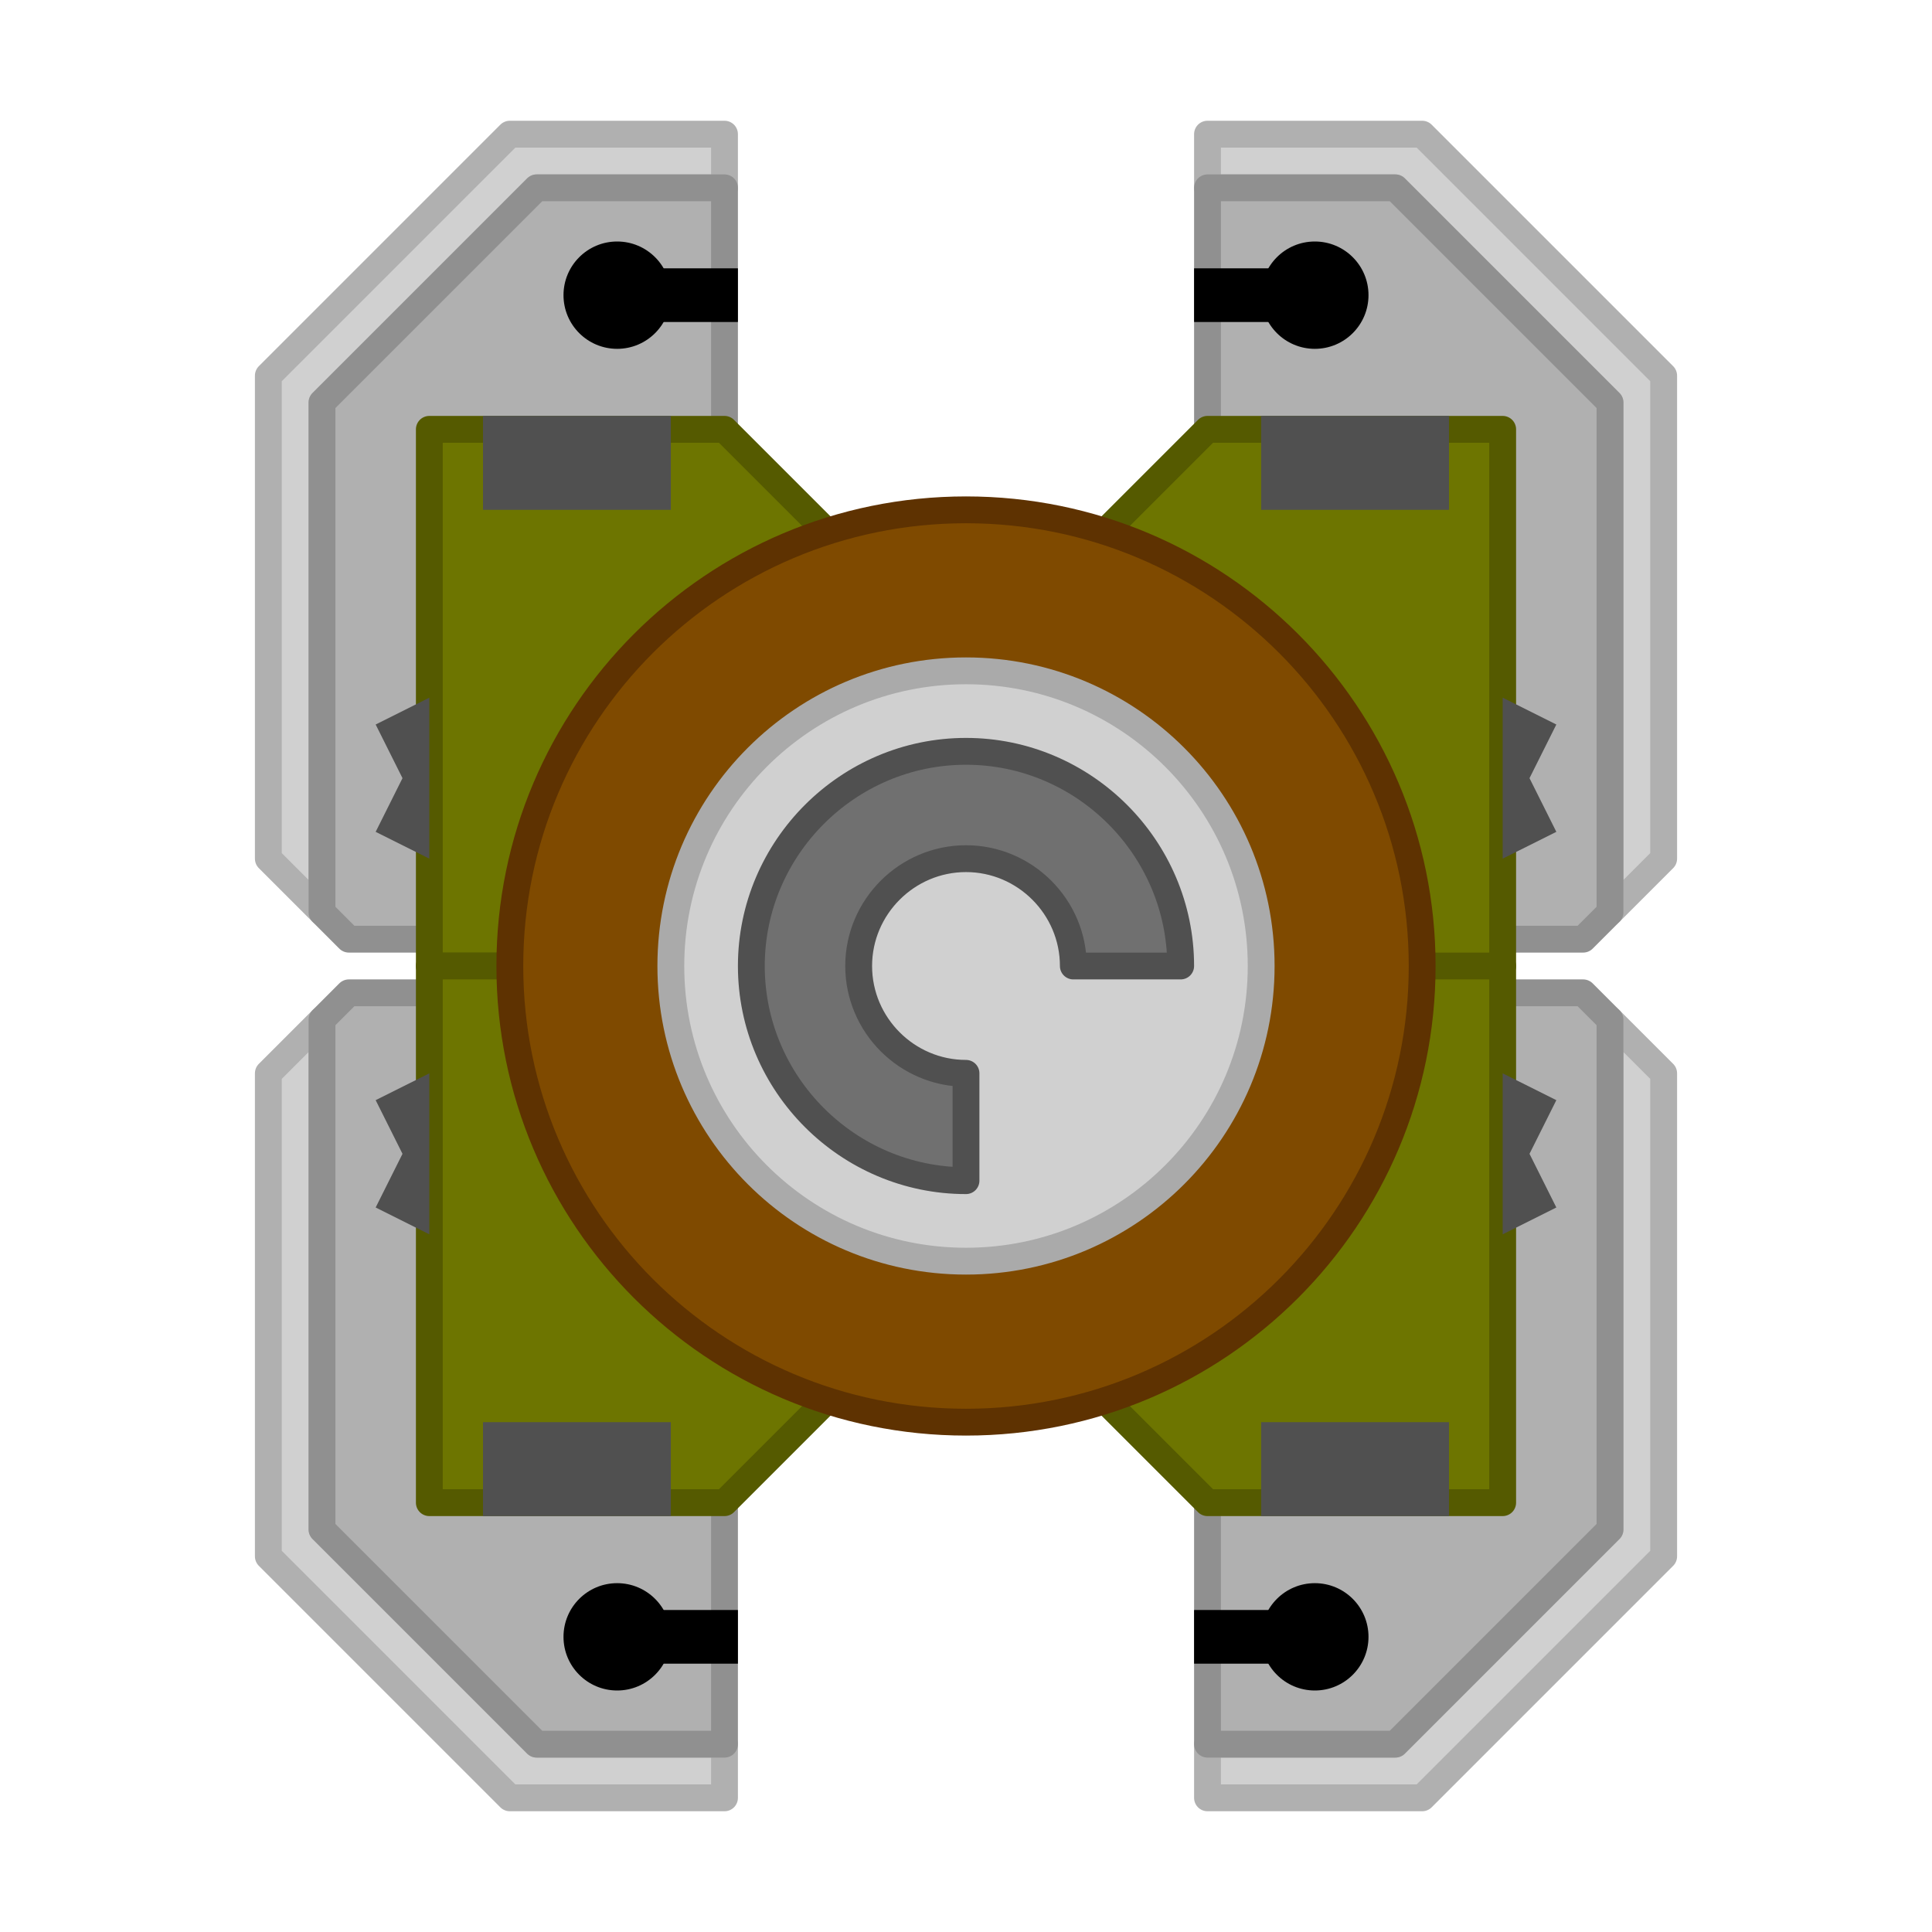
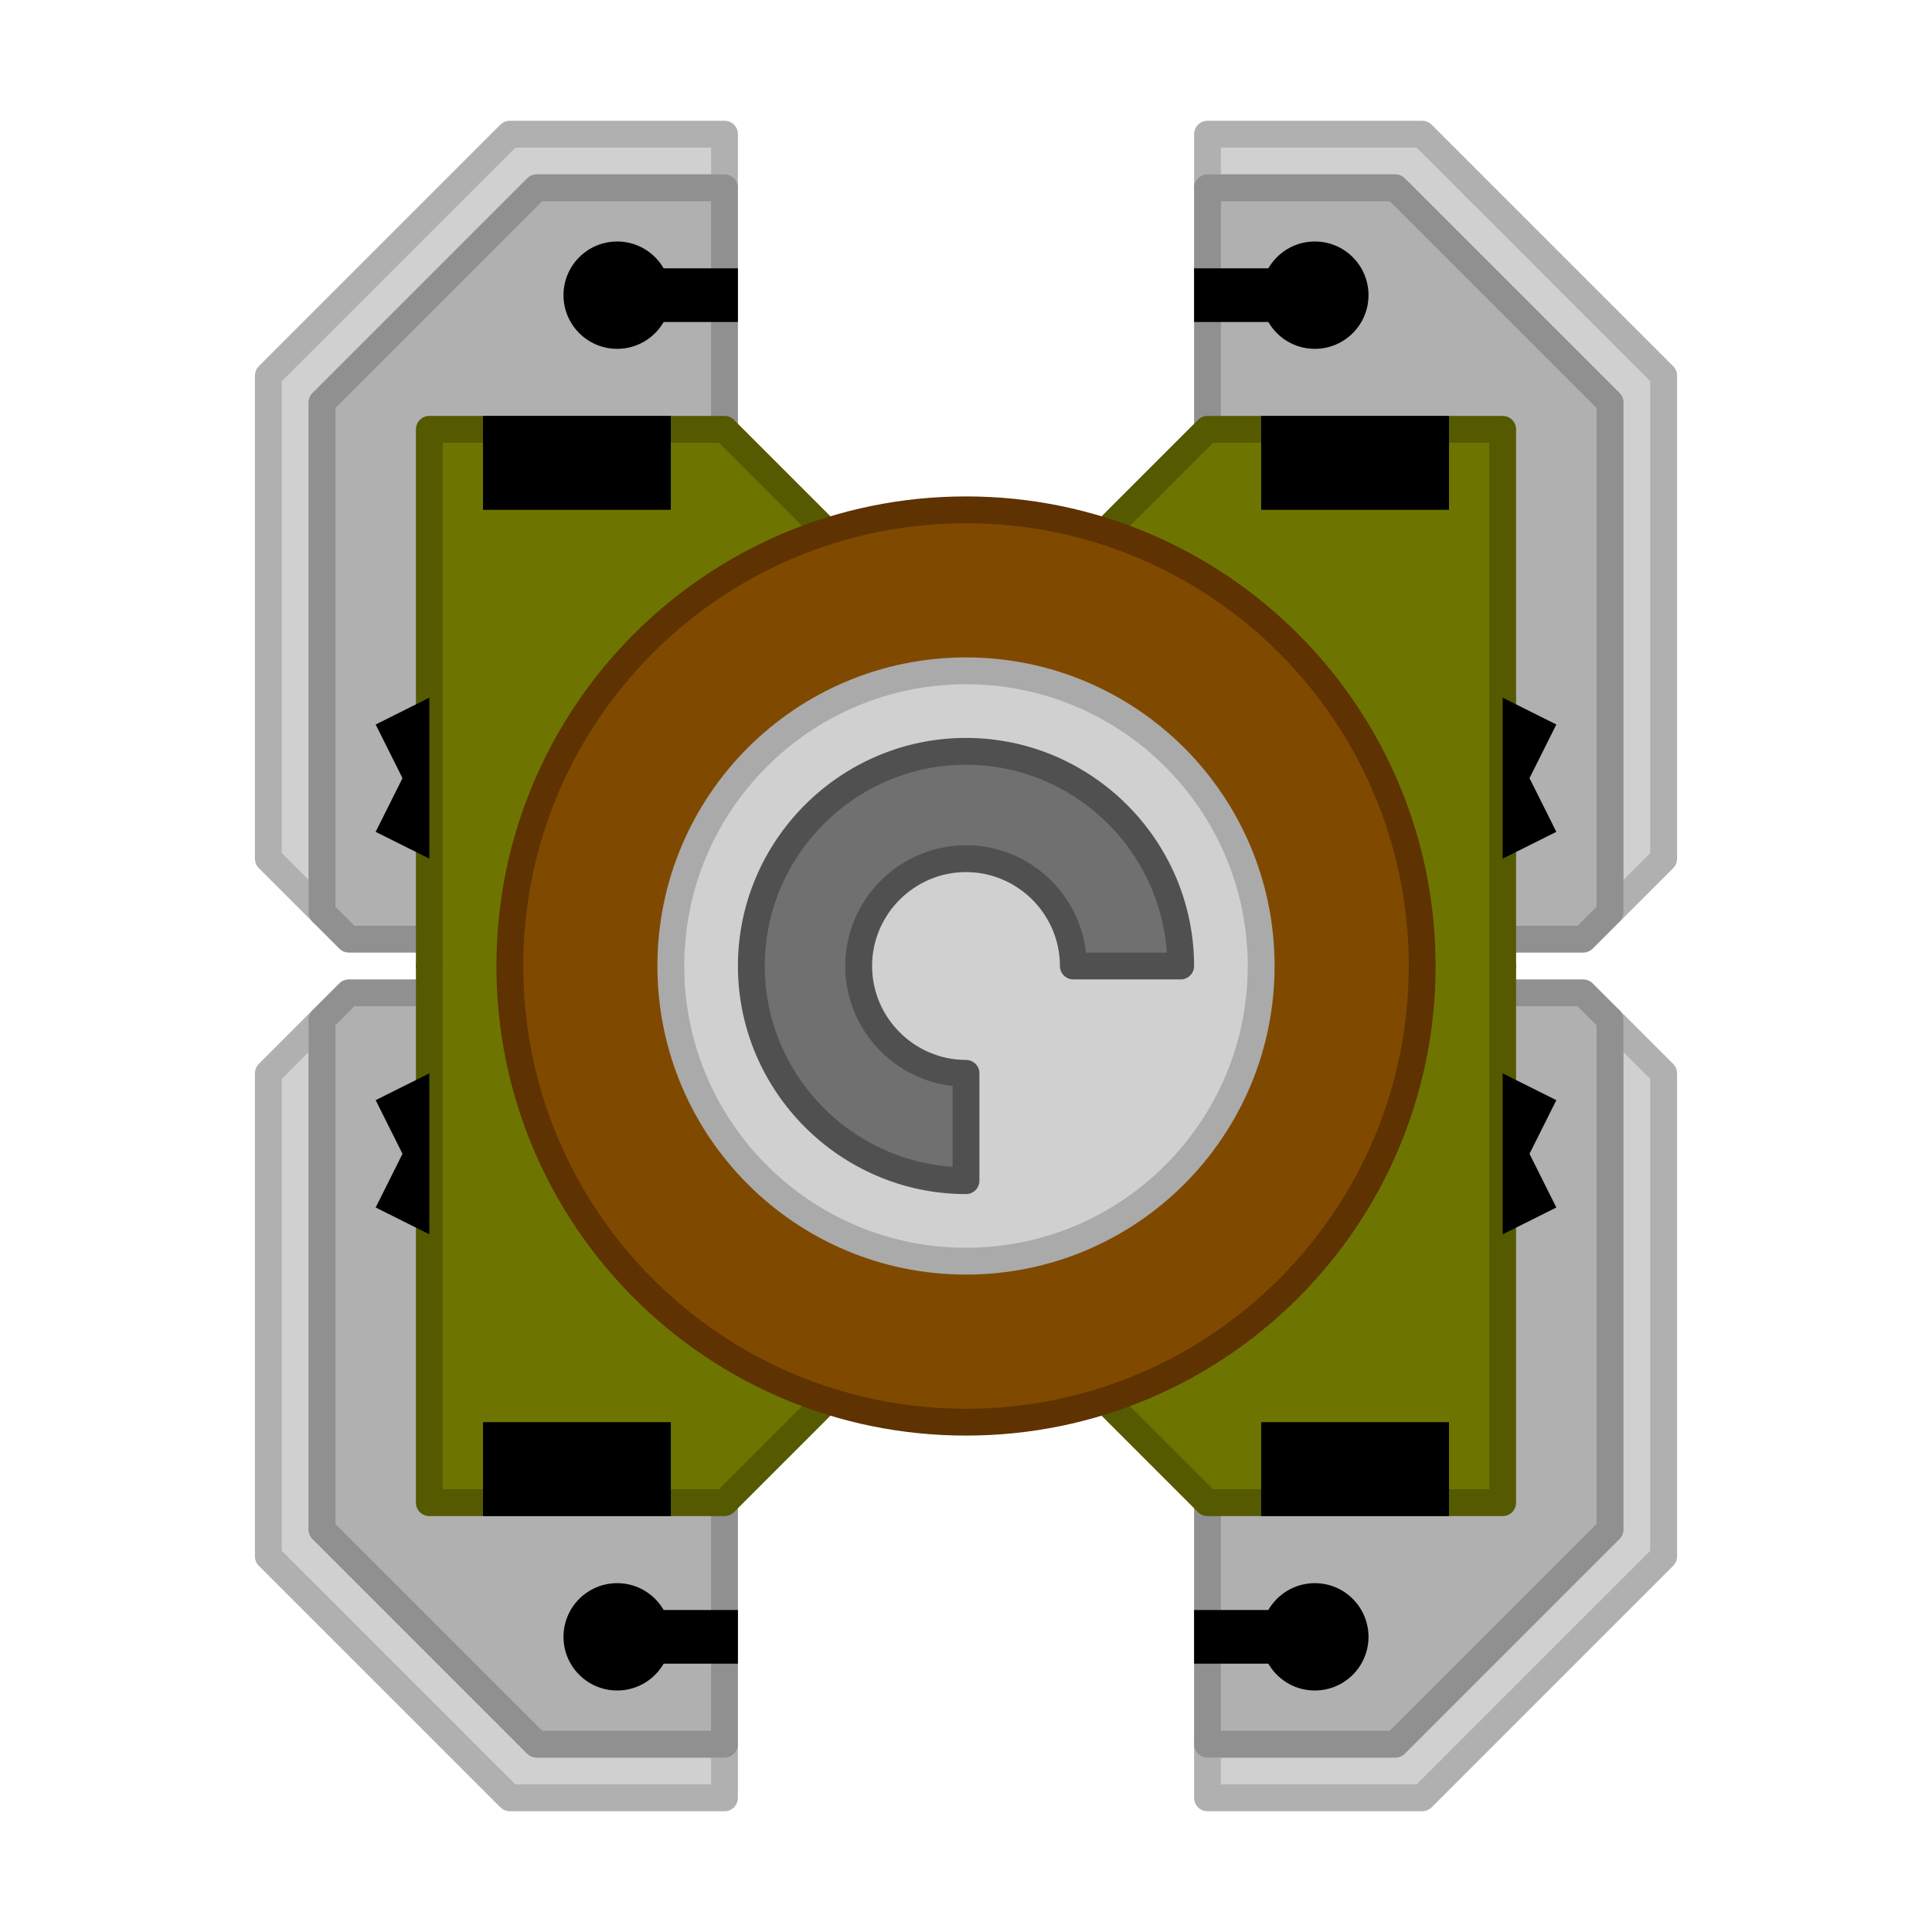
<svg xmlns="http://www.w3.org/2000/svg" width="720" height="720" stroke-width="10" stroke-linecap="round" stroke-linejoin="round">
  <style>
.sicalyme_color_olive
{
fill:
#6d7500
;
stroke:
#555a00
}
.sicalyme_color_brown
{
fill:
#7f4a00
;
stroke:
#5e3201
}
.sicalyme_color_white
{
fill:
#d0d0d0
;
stroke:
#aaa
}
.sicalyme_color_light_grey
{
fill:
#d0d0d0
;
stroke:
#b0b0b0
}
.sicalyme_color_grey
{
fill:
#b0b0b0
;
stroke:
#909090
}
.sicalyme_color_black
{
fill:
#707070
;
stroke:
#505050
}
.sicalyme_color_tape
{
fill:
#505050
,
stroke:
none
}
</style>
  <g transform="rotate(0 360 360)">
    <animateTransform attributeName="transform" attributeType="XML" type="rotate" values=" 0 360 360;0.868 360 360;1.71 360 360;2.5 360 360; 3.214 360 360;3.83 360 360;4.33 360 360;4.698 360 360;4.924 360 360;5 360 360;4.924 360 360;4.698 360 360;4.33 360 360;3.83 360 360;3.214 360 360;2.5 360 360;1.71 360 360;0.868 360 360;0 360 360;-0.868 360 360;-1.71 360 360;-2.5 360 360;-3.214 360 360;-3.83 360 360;-4.33 360 360;-4.698 360 360;-4.924 360 360;-5 360 360;-4.924 360 360;-4.698 360 360;-4.33 360 360;-3.83 360 360;-3.214 360 360;-2.5 360 360;-1.71 360 360;-0.868 360 360;0 360 360 " dur="2s" repeatCount="indefinite" />
    <g transform="rotate(0 560 270)">
      <animateTransform attributeName="transform" attributeType="XML" type="rotate" values=" 0 560 270;0.868 560 270;1.71 560 270;2.5 560 270;3.214 560 270;3.83 560 270;4.33 560 270;4.698 560 270;4.924 560 270;5 560 270;4.924 560 270;4.698 560 270;4.33 560 270;3.83 560 270;3.214 560 270;2.5 560 270;1.71 560 270;0.868 560 270;0 560 270;-0.868 560 270;-1.71 560 270;-2.5 560 270;-3.214 560 270;-3.83 560 270;-4.33 560 270;-4.698 560 270;-4.924 560 270;-5 560 270;-4.924 560 270;-4.698 560 270;-4.33 560 270;-3.83 560 270;-3.214 560 270;-2.5 560 270;-1.71 560 270;-0.868 560 270;0 560 270 " dur="2s" repeatCount="indefinite" />
      <g>
        <path d=" M600 340v-190l-80-80h-70v-20h80l90 90v180Z " class="sicalyme_color_light_grey" />
        <path d=" M450 70h70l80 80v190l-10 10h-140Z " class="sicalyme_color_grey" />
        <circle r="20" cx="490" cy="110" class="sicalyme_color_tape" />
        <path d=" M445 100h28v20h-28Z " class="sicalyme_color_tape" />
      </g>
    </g>
    <g transform="rotate(0 560 450)">
      <animateTransform attributeName="transform" attributeType="XML" type="rotate" values=" 0 360 360;0.868 360 360;1.71 360 360;2.5 360 360; 3.214 360 360;3.83 360 360;4.33 360 360;4.698 360 360;4.924 360 360;5 360 360;4.924 360 360;4.698 360 360;4.33 360 360;3.83 360 360;3.214 360 360;2.5 360 360;1.71 360 360;0.868 360 360;0 360 360;-0.868 360 360;-1.71 360 360;-2.5 360 360;-3.214 360 360;-3.83 360 360;-4.33 360 360;-4.698 360 360;-4.924 360 360;-5 360 360;-4.924 360 360;-4.698 360 360;-4.33 360 360;-3.83 360 360;-3.214 360 360;-2.5 360 360;-1.71 360 360;-0.868 360 360;0 360 360 " dur="2s" repeatCount="indefinite" />
      <g transform="translate(0 720) scale(1-1)">
        <path d=" M600 340v-190l-80-80h-70v-20h80l90 90v180Z " class="sicalyme_color_light_grey" />
        <path d=" M450 70h70l80 80v190l-10 10h-140Z " class="sicalyme_color_grey" />
        <circle r="20" cx="490" cy="110" class="sicalyme_color_tape" />
        <path d=" M445 100h28v20h-28Z " class="sicalyme_color_tape" />
      </g>
    </g>
    <g transform="rotate(0 160 270)">
      <animateTransform attributeName="transform" attributeType="XML" type="rotate" values=" 0 360 360;0.868 360 360;1.71 360 360;2.5 360 360; 3.214 360 360;3.83 360 360;4.33 360 360;4.698 360 360;4.924 360 360;5 360 360;4.924 360 360;4.698 360 360;4.33 360 360;3.83 360 360;3.214 360 360;2.5 360 360;1.71 360 360;0.868 360 360;0 360 360;-0.868 360 360;-1.71 360 360;-2.5 360 360;-3.214 360 360;-3.83 360 360;-4.33 360 360;-4.698 360 360;-4.924 360 360;-5 360 360;-4.924 360 360;-4.698 360 360;-4.33 360 360;-3.83 360 360;-3.214 360 360;-2.5 360 360;-1.71 360 360;-0.868 360 360;0 360 360 " dur="2s" repeatCount="indefinite" />
      <g transform="translate(720) scale(-1 1)">
        <path d=" M600 340v-190l-80-80h-70v-20h80l90 90v180Z " class="sicalyme_color_light_grey" />
        <path d=" M450 70h70l80 80v190l-10 10h-140Z " class="sicalyme_color_grey" />
        <circle r="20" cx="490" cy="110" class="sicalyme_color_tape" />
        <path d=" M445 100h28v20h-28Z " class="sicalyme_color_tape" />
      </g>
    </g>
    <g transform="rotate(0 160 450)">
      <animateTransform attributeName="transform" attributeType="XML" type="rotate" values=" 0 360 360;0.868 360 360;1.71 360 360;2.5 360 360; 3.214 360 360;3.83 360 360;4.33 360 360;4.698 360 360;4.924 360 360;5 360 360;4.924 360 360;4.698 360 360;4.33 360 360;3.83 360 360;3.214 360 360;2.5 360 360;1.71 360 360;0.868 360 360;0 360 360;-0.868 360 360;-1.71 360 360;-2.5 360 360;-3.214 360 360;-3.83 360 360;-4.33 360 360;-4.698 360 360;-4.924 360 360;-5 360 360;-4.924 360 360;-4.698 360 360;-4.33 360 360;-3.83 360 360;-3.214 360 360;-2.5 360 360;-1.71 360 360;-0.868 360 360;0 360 360 " dur="2s" repeatCount="indefinite" />
      <g transform="translate(720 720) scale(-1)">
        <path d=" M600 340v-190l-80-80h-70v-20h80l90 90v180Z " class="sicalyme_color_light_grey" />
        <path d=" M450 70h70l80 80v190l-10 10h-140Z " class="sicalyme_color_grey" />
        <circle r="20" cx="490" cy="110" class="sicalyme_color_tape" />
        <path d=" M445 100h28v20h-28Z " class="sicalyme_color_tape" />
      </g>
    </g>
    <g>
      <path d=" M410 360v-160l40-40h110v200 " class="sicalyme_color_olive" />
-       <path d="M560 260l20 10-10 20 10 20-20 10Z" fill="#505050" />
-       <path d="M470 155h70v35h-70Z" fill="#505050" />
+       <path d=" M560 260l20 10-10 20 10 20-20 10Z " class="sicalyme_color_tape" />
+       <path d=" M470 155h70v35h-70Z " class="sicalyme_color_tape" />
    </g>
    <g transform="translate(0 720) scale(1-1)">
-       <path d="M560 360h-150v-160l40-40h110Z" class="sicalyme_color_olive" />
-       <path d="M560 260l20 10-10 20 10 20-20 10Z" fill="#505050" />
-       <path d="M470 155h70v35h-70Z" fill="#505050" />
+       <path d=" M410 360v-160l40-40h110v200 " class="sicalyme_color_olive" />
+       <path d=" M560 260l20 10-10 20 10 20-20 10Z " class="sicalyme_color_tape" />
+       <path d=" M470 155h70v35h-70Z " class="sicalyme_color_tape" />
    </g>
    <g transform="translate(720) scale(-1 1)">
-       <path d="M560 360h-150v-160l40-40h110Z" class="sicalyme_color_olive" />
-       <path d="M560 260l20 10-10 20 10 20-20 10Z" fill="#505050" />
-       <path d="M470 155h70v35h-70Z" fill="#505050" />
+       <path d=" M410 360v-160l40-40h110v200 " class="sicalyme_color_olive" />
+       <path d=" M560 260l20 10-10 20 10 20-20 10Z " class="sicalyme_color_tape" />
+       <path d=" M470 155h70v35h-70Z " class="sicalyme_color_tape" />
    </g>
    <g transform="translate(720 720) scale(-1)">
-       <path d="M560 360h-150v-160l40-40h110Z" class="sicalyme_color_olive" />
-       <path d="M560 260l20 10-10 20 10 20-20 10Z" fill="#505050" />
-       <path d="M470 155h70v35h-70Z" fill="#505050" />
+       <path d=" M410 360v-160l40-40h110v200 " class="sicalyme_color_olive" />
+       <path d=" M560 260l20 10-10 20 10 20-20 10Z " class="sicalyme_color_tape" />
+       <path d=" M470 155h70v35h-70Z " class="sicalyme_color_tape" />
    </g>
  </g>
  <circle r="170" cx="360" cy="360" class="sicalyme_color_brown" />
  <circle r="110" cx="360" cy="360" class="sicalyme_color_white" />
  <path d=" M360 400c-22 0-40-18-40-40 0-22 18-40 40-40 22 0 40 18 40 40h40c0-44-36-80-80-80-44 0-80 36-80 80 0 44 36 80 80 80Z " class="sicalyme_color_black">
    <animateTransform attributeName="transform" attributeType="XML" type="rotate" values=" -10 360 360;10 360 360;80 360 360;100 360 360;170 360 360;190 360 360;260 360 360;280 360 360;350 360 360 " dur="4s" repeatCount="indefinite" />
  </path>
</svg>
